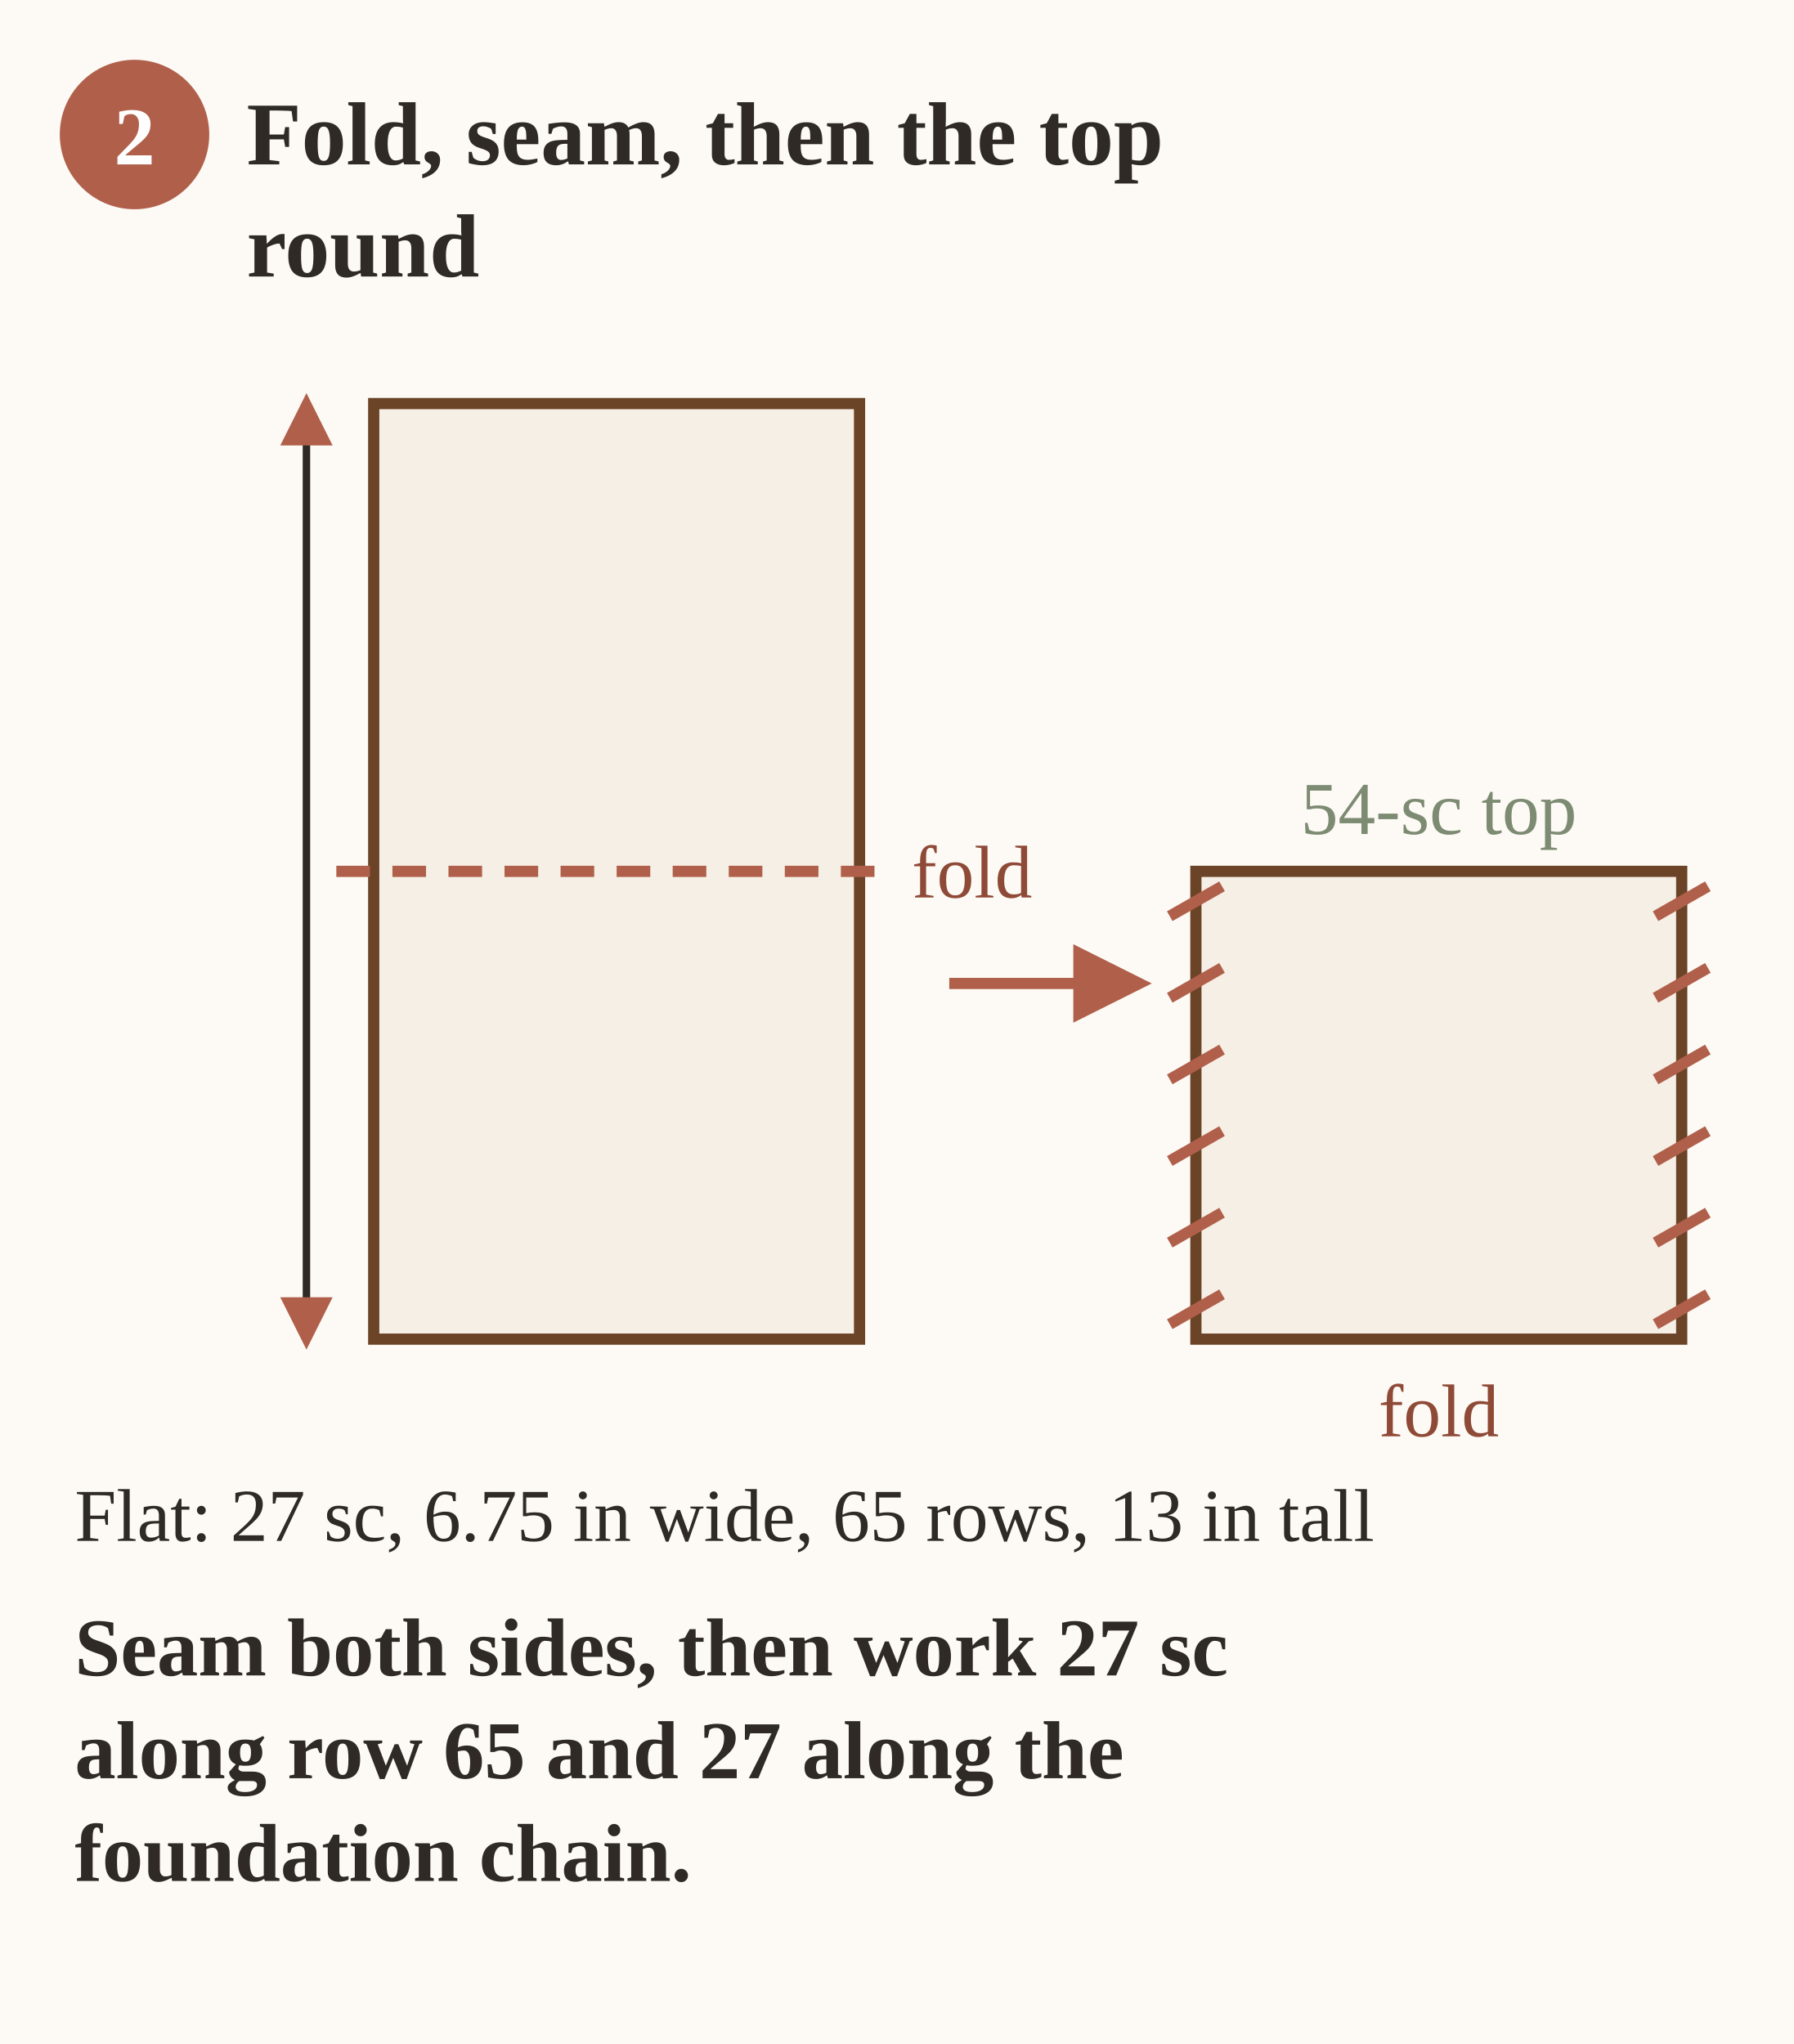
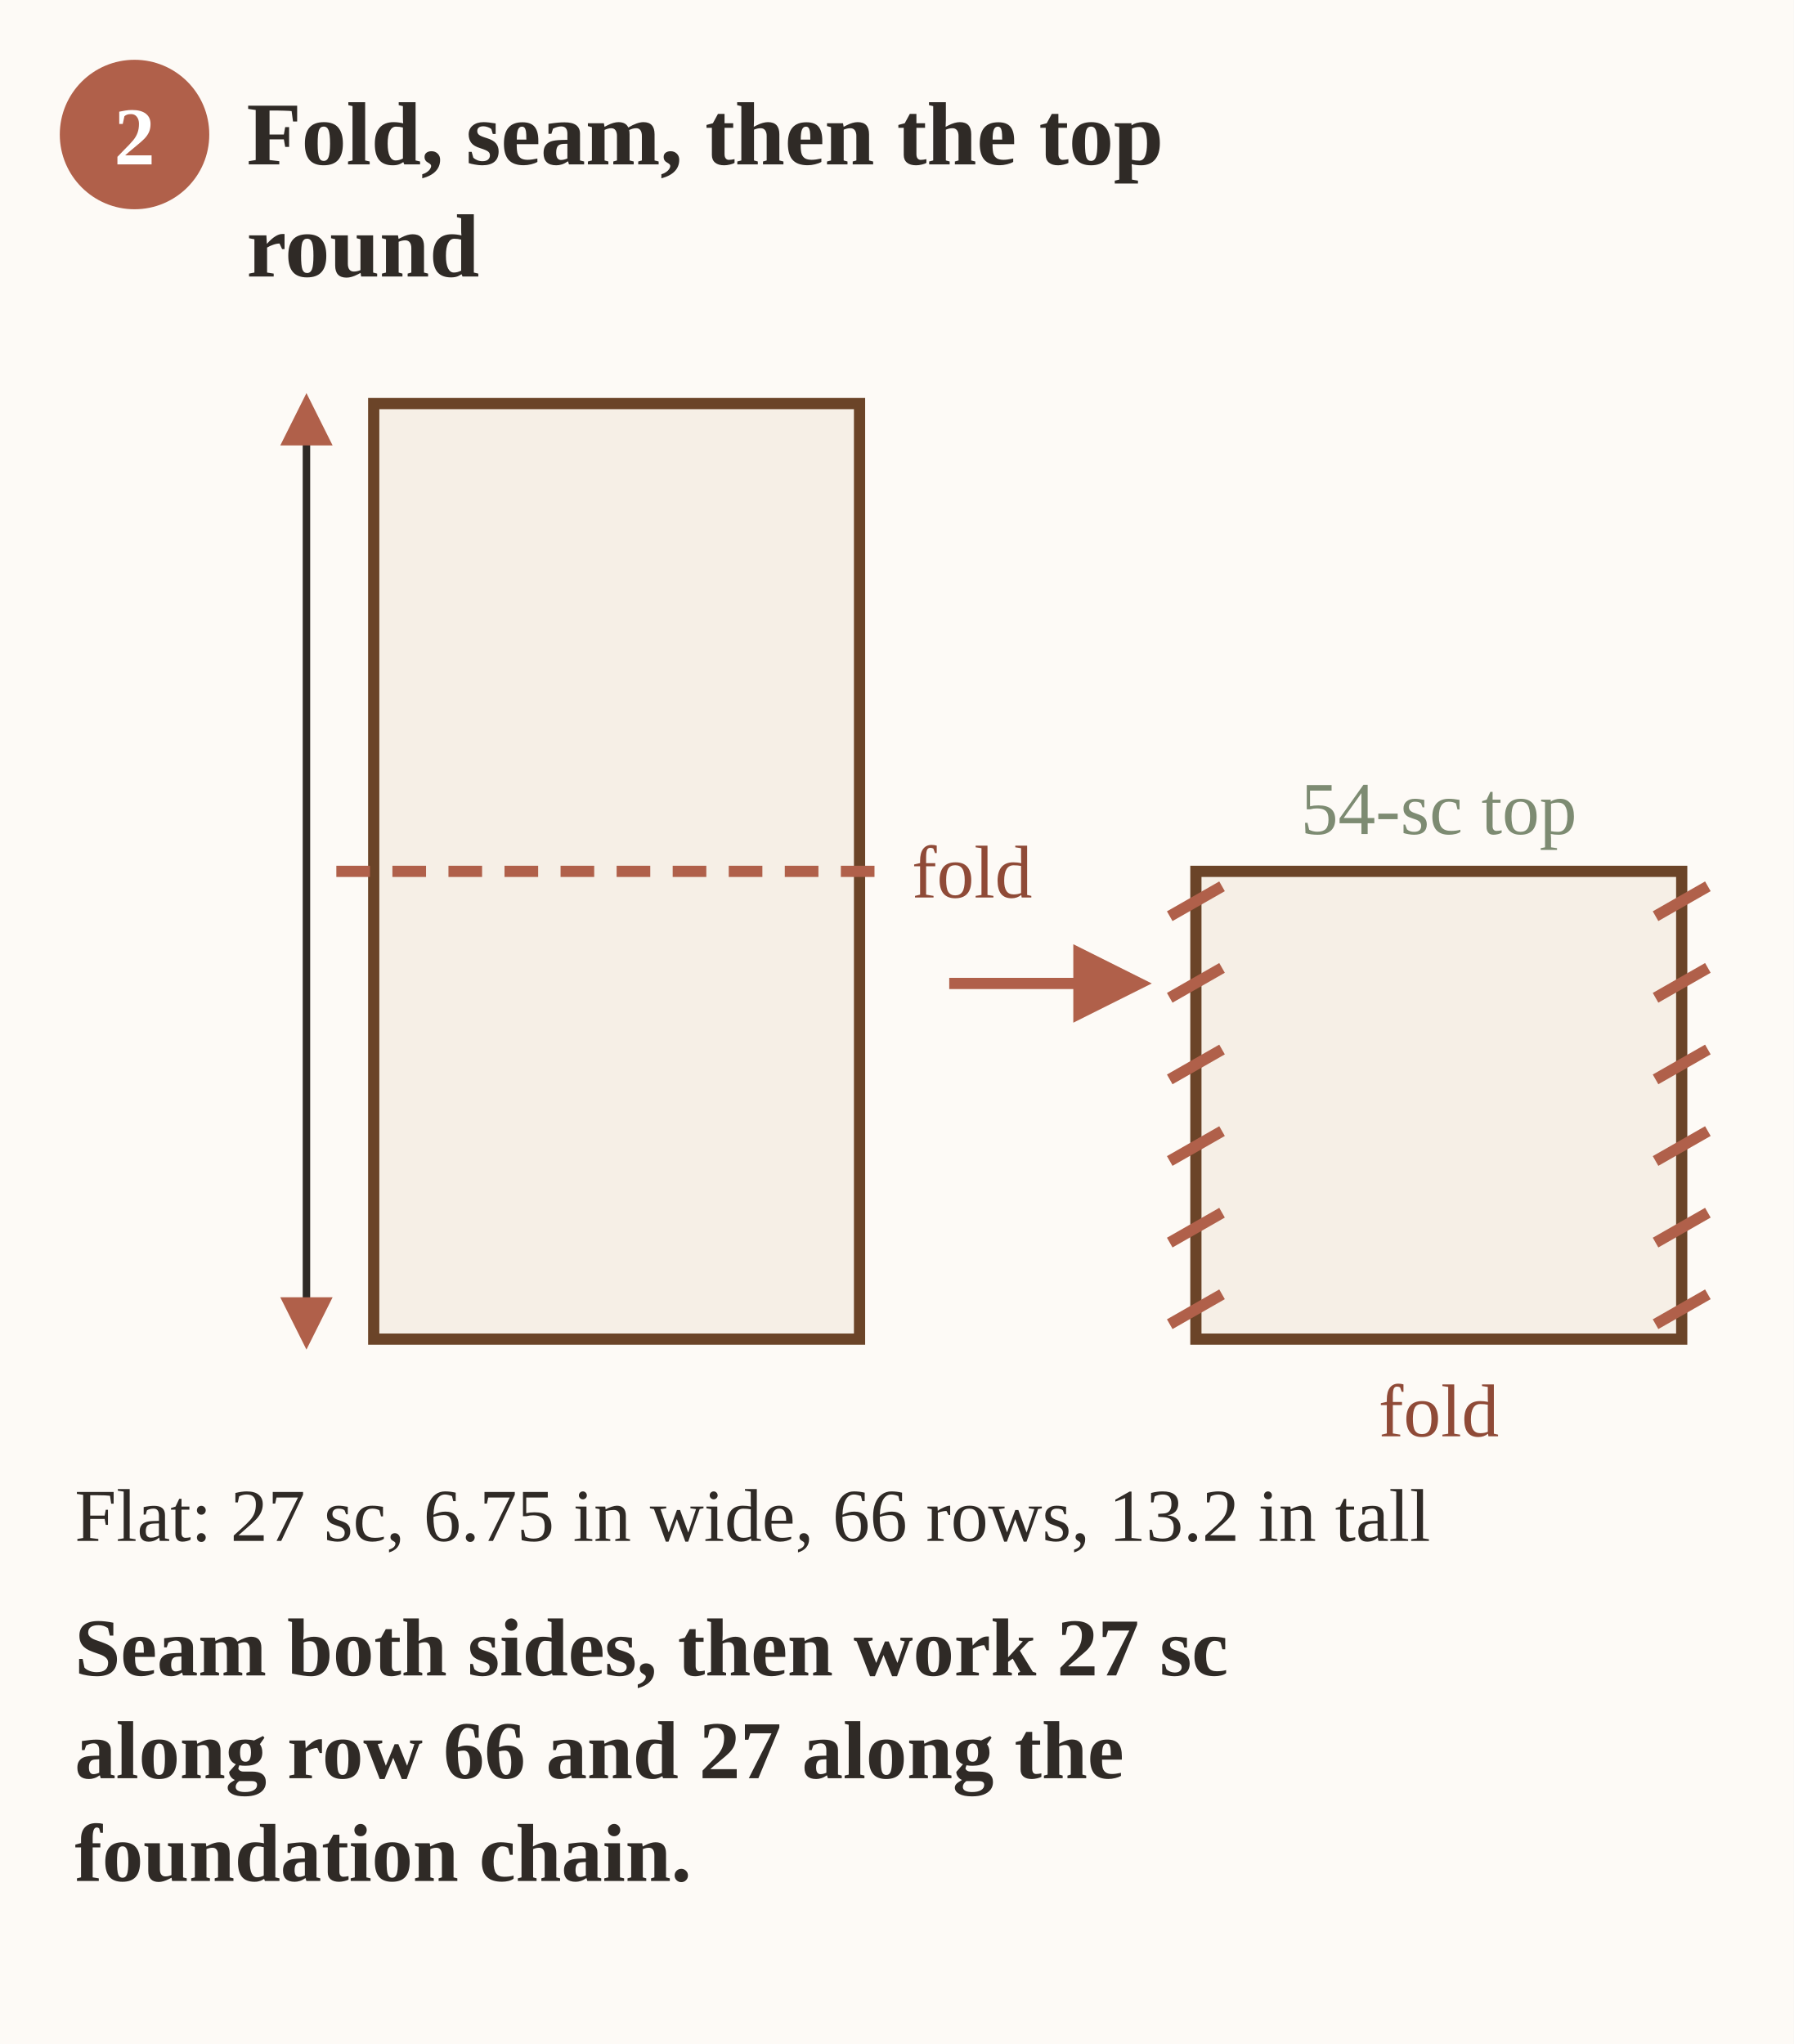
<svg xmlns="http://www.w3.org/2000/svg" viewBox="0 0 480 547" role="img">
  <rect width="480" height="547" fill="#fdfaf6" />
  <style>text{font-family:Georgia,"Times New Roman",serif}</style>
  <defs>
    <marker id="ah" viewBox="0 0 10 10" refX="8" refY="5" markerWidth="7" markerHeight="7" orient="auto-start-reverse">
      <path d="M0 0L10 5L0 10z" fill="#b0604a" />
    </marker>
  </defs>
  <circle cx="36" cy="36" r="20" fill="#b0604a" />
  <text x="36" y="44" font-size="22" fill="#fff" text-anchor="middle" font-weight="bold">2</text>
  <text x="66" y="44" font-size="24" fill="#2f2a26" text-anchor="start" font-weight="bold">Fold, seam, then the top</text>
  <text x="66" y="74" font-size="24" fill="#2f2a26" text-anchor="start" font-weight="bold">round</text>
  <rect x="100" y="108" width="130" height="250.37" fill="#f6efe6" stroke="#6b4428" stroke-width="3" />
  <line x1="90" y1="233.185" x2="240" y2="233.185" stroke="#b0604a" stroke-width="3" stroke-dasharray="9 6" />
  <text x="244" y="240.185" font-size="20" fill="#8f4a37">fold</text>
  <path d="M82 108 V358.37" stroke="#2f2a26" stroke-width="2" marker-start="url(#ah)" marker-end="url(#ah)" />
  <rect x="320" y="233.185" width="130" height="125.185" fill="#f6efe6" stroke="#6b4428" stroke-width="3" />
  <line x1="313" y1="245.185" x2="327" y2="237.185" stroke="#b0604a" stroke-width="3" />
  <line x1="313" y1="267.022" x2="327" y2="259.022" stroke="#b0604a" stroke-width="3" />
  <line x1="313" y1="288.859" x2="327" y2="280.859" stroke="#b0604a" stroke-width="3" />
  <line x1="313" y1="310.696" x2="327" y2="302.696" stroke="#b0604a" stroke-width="3" />
  <line x1="313" y1="332.533" x2="327" y2="324.533" stroke="#b0604a" stroke-width="3" />
  <line x1="313" y1="354.37" x2="327" y2="346.37" stroke="#b0604a" stroke-width="3" />
  <line x1="443" y1="245.185" x2="457" y2="237.185" stroke="#b0604a" stroke-width="3" />
  <line x1="443" y1="267.022" x2="457" y2="259.022" stroke="#b0604a" stroke-width="3" />
  <line x1="443" y1="288.859" x2="457" y2="280.859" stroke="#b0604a" stroke-width="3" />
  <line x1="443" y1="310.696" x2="457" y2="302.696" stroke="#b0604a" stroke-width="3" />
  <line x1="443" y1="332.533" x2="457" y2="324.533" stroke="#b0604a" stroke-width="3" />
  <line x1="443" y1="354.37" x2="457" y2="346.37" stroke="#b0604a" stroke-width="3" />
  <path d="M254 263.185 H304" stroke="#b0604a" stroke-width="3" marker-end="url(#ah)" />
  <text x="385" y="223.185" font-size="20" fill="#7d8b72" text-anchor="middle">54-sc top</text>
  <text x="385" y="384.37" font-size="20" fill="#8f4a37" text-anchor="middle">fold</text>
-   <text x="20" y="412.37" font-size="20" fill="#2f2a26">Flat: 27 sc, 6.75 in wide, 65 rows, 13 in tall</text>
+   <text x="20" y="412.37" font-size="20" fill="#2f2a26">Flat: 27 sc, 6.75 in wide, 66 rows, 13.2 in tall</text>
  <text x="20" y="448.37" font-size="22" fill="#2f2a26" text-anchor="start" font-weight="bold">Seam both sides, then work 27 sc</text>
-   <text x="20" y="475.87" font-size="22" fill="#2f2a26" text-anchor="start" font-weight="bold">along row 65 and 27 along the</text>
+   <text x="20" y="475.87" font-size="22" fill="#2f2a26" text-anchor="start" font-weight="bold">along row 66 and 27 along the</text>
  <text x="20" y="503.37" font-size="22" fill="#2f2a26" text-anchor="start" font-weight="bold">foundation chain.</text>
</svg>
